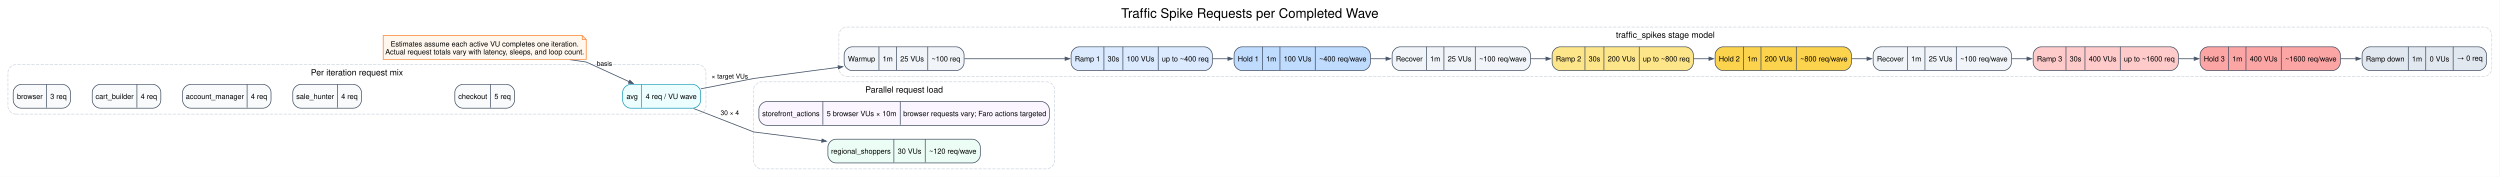
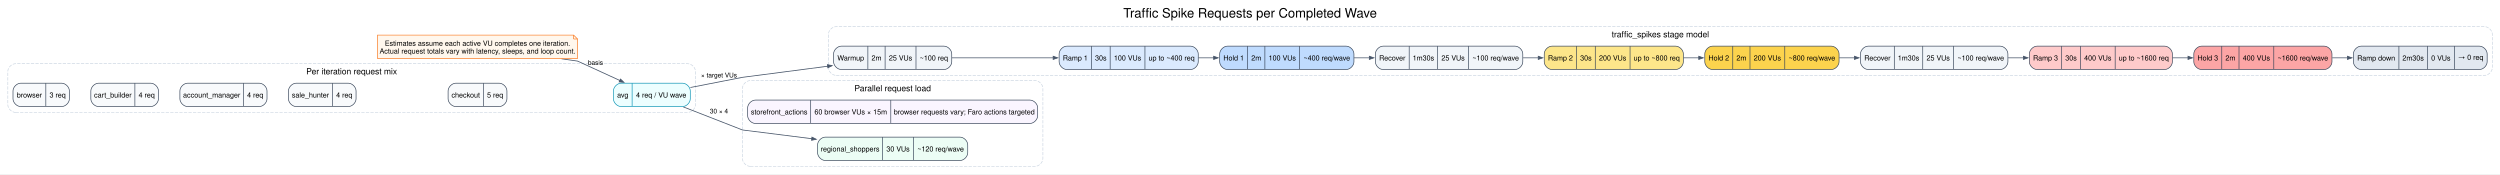
- <svg xmlns="http://www.w3.org/2000/svg" width="3790pt" height="268pt" viewBox="0.00 0.00 3790.00 268.00">
+ <svg xmlns="http://www.w3.org/2000/svg" width="3847pt" height="268pt" viewBox="0.00 0.00 3847.00 268.00">
  <g id="graph0" class="graph" transform="scale(1 1) rotate(0) translate(4 264)">
-     <polygon fill="white" stroke="none" points="-4,4 -4,-264 3785.5,-264 3785.5,4 -4,4" />
-     <text xml:space="preserve" text-anchor="middle" x="1890.75" y="-237" font-family="Helvetica,sans-Serif" font-size="20.00">Traffic Spike Requests per Completed Wave</text>
+     <polygon fill="white" stroke="none" points="-4,4 -4,-264 3843.25,-264 3843.25,4 -4,4" />
+     <text xml:space="preserve" text-anchor="middle" x="1919.62" y="-237" font-family="Helvetica,sans-Serif" font-size="20.00">Traffic Spike Requests per Completed Wave</text>
    <g id="clust1" class="cluster">
      <path fill="none" stroke="#cbd5e1" stroke-dasharray="5,2" d="M20,-91C20,-91 1054.22,-91 1054.22,-91 1060.22,-91 1066.22,-97 1066.22,-103 1066.22,-103 1066.22,-154 1066.22,-154 1066.22,-160 1060.22,-166 1054.22,-166 1054.22,-166 20,-166 20,-166 14,-166 8,-160 8,-154 8,-154 8,-103 8,-103 8,-97 14,-91 20,-91" />
      <text xml:space="preserve" text-anchor="middle" x="537.11" y="-149.65" font-family="Helvetica,sans-Serif" font-size="13.00">Per iteration request mix</text>
    </g>
    <g id="clust2" class="cluster">
-       <path fill="none" stroke="#cbd5e1" stroke-dasharray="5,2" d="M1279.71,-148C1279.71,-148 3761.5,-148 3761.5,-148 3767.5,-148 3773.5,-154 3773.5,-160 3773.5,-160 3773.5,-211 3773.5,-211 3773.5,-217 3767.5,-223 3761.5,-223 3761.5,-223 1279.71,-223 1279.71,-223 1273.71,-223 1267.71,-217 1267.71,-211 1267.71,-211 1267.71,-160 1267.71,-160 1267.71,-154 1273.71,-148 1279.71,-148" />
-       <text xml:space="preserve" text-anchor="middle" x="2520.61" y="-206.65" font-family="Helvetica,sans-Serif" font-size="13.00">traffic_spikes stage model</text>
+       <path fill="none" stroke="#cbd5e1" stroke-dasharray="5,2" d="M1282.71,-148C1282.71,-148 3819.25,-148 3819.25,-148 3825.25,-148 3831.25,-154 3831.25,-160 3831.25,-160 3831.25,-211 3831.25,-211 3831.25,-217 3825.25,-223 3819.25,-223 3819.25,-223 1282.71,-223 1282.71,-223 1276.71,-223 1270.71,-217 1270.71,-211 1270.71,-211 1270.71,-160 1270.71,-160 1270.71,-154 1276.71,-148 1282.71,-148" />
+       <text xml:space="preserve" text-anchor="middle" x="2550.98" y="-206.65" font-family="Helvetica,sans-Serif" font-size="13.00">traffic_spikes stage model</text>
    </g>
    <g id="clust3" class="cluster">
-       <path fill="none" stroke="#cbd5e1" stroke-dasharray="5,2" d="M1150.47,-8C1150.47,-8 1582.78,-8 1582.78,-8 1588.78,-8 1594.78,-14 1594.78,-20 1594.78,-20 1594.78,-128 1594.78,-128 1594.78,-134 1588.78,-140 1582.78,-140 1582.78,-140 1150.47,-140 1150.47,-140 1144.47,-140 1138.47,-134 1138.47,-128 1138.47,-128 1138.47,-20 1138.47,-20 1138.47,-14 1144.47,-8 1150.47,-8" />
-       <text xml:space="preserve" text-anchor="middle" x="1366.62" y="-123.65" font-family="Helvetica,sans-Serif" font-size="13.00">Parallel request load</text>
+       <path fill="none" stroke="#cbd5e1" stroke-dasharray="5,2" d="M1150.47,-8C1150.47,-8 1588.78,-8 1588.78,-8 1594.78,-8 1600.78,-14 1600.78,-20 1600.78,-20 1600.78,-128 1600.78,-128 1600.78,-134 1594.78,-140 1588.78,-140 1588.78,-140 1150.47,-140 1150.47,-140 1144.47,-140 1138.47,-134 1138.47,-128 1138.47,-128 1138.47,-20 1138.47,-20 1138.47,-14 1144.47,-8 1150.47,-8" />
+       <text xml:space="preserve" text-anchor="middle" x="1369.62" y="-123.65" font-family="Helvetica,sans-Serif" font-size="13.00">Parallel request load</text>
    </g>
    <g id="edge15" class="edge">
      <path fill="none" stroke="#475569" stroke-width="1.2" d="M860.12,-173.53C874.82,-171.42 884.68,-170 884.68,-170 884.68,-170 919.1,-154.21 950.02,-140.04" />
      <polygon fill="#475569" stroke="#475569" stroke-width="1.2" points="950.78,-142.38 956.13,-137.24 948.74,-137.93 950.78,-142.38" />
-       <text xml:space="preserve" text-anchor="middle" x="912.31" y="-164.2" font-family="Helvetica,sans-Serif" font-size="10.00">basis</text>
+       <text xml:space="preserve" text-anchor="middle" x="912.3" y="-164.2" font-family="Helvetica,sans-Serif" font-size="10.00">basis</text>
    </g>
    <g id="edge16" class="edge">
-       <path fill="none" stroke="#475569" stroke-width="1.2" d="M1058.37,-129.37C1096.19,-136.75 1138.47,-145 1138.47,-145 1138.47,-145 1205.63,-153.87 1266.92,-161.96" />
-       <polygon fill="#475569" stroke="#475569" stroke-width="1.2" points="1266.46,-164.37 1273.72,-162.86 1267.1,-159.52 1266.46,-164.37" />
-       <text xml:space="preserve" text-anchor="middle" x="1102.35" y="-144.9" font-family="Helvetica,sans-Serif" font-size="10.00">× target VUs</text>
+       <path fill="none" stroke="#475569" stroke-width="1.2" d="M1058.37,-129.37C1096.19,-136.75 1138.47,-145 1138.47,-145 1138.47,-145 1207.5,-154 1269.96,-162.14" />
+       <polygon fill="#475569" stroke="#475569" stroke-width="1.2" points="1269.26,-164.52 1276.52,-162.99 1269.9,-159.66 1269.26,-164.52" />
+       <text xml:space="preserve" text-anchor="middle" x="1102.34" y="-144.9" font-family="Helvetica,sans-Serif" font-size="10.00">× target VUs</text>
    </g>
    <g id="edge17" class="edge">
-       <path fill="none" stroke="#475569" stroke-width="1.2" d="M1047.32,-99.57C1087.41,-83.92 1138.47,-64 1138.47,-64 1138.47,-64 1188.84,-57.57 1242.14,-50.76" />
-       <polygon fill="#475569" stroke="#475569" stroke-width="1.2" points="1242.28,-53.22 1248.91,-49.9 1241.66,-48.36 1242.28,-53.22" />
-       <text xml:space="preserve" text-anchor="middle" x="1102.35" y="-89.52" font-family="Helvetica,sans-Serif" font-size="10.00">30 × 4</text>
+       <path fill="none" stroke="#475569" stroke-width="1.2" d="M1047.32,-99.57C1087.41,-83.92 1138.47,-64 1138.47,-64 1138.47,-64 1190.73,-57.42 1245.45,-50.52" />
+       <polygon fill="#475569" stroke="#475569" stroke-width="1.2" points="1245.44,-52.99 1252.08,-49.68 1244.83,-48.13 1245.44,-52.99" />
+       <text xml:space="preserve" text-anchor="middle" x="1102.34" y="-89.52" font-family="Helvetica,sans-Serif" font-size="10.00">30 × 4</text>
    </g>
    <g id="edge6" class="edge">
-       <path fill="none" stroke="#475569" stroke-width="1.2" d="M1458.01,-175C1504.44,-175 1561.52,-175 1611.03,-175" />
-       <polygon fill="#475569" stroke="#475569" stroke-width="1.2" points="1610.73,-177.45 1617.73,-175 1610.73,-172.55 1610.73,-177.45" />
+       <path fill="none" stroke="#475569" stroke-width="1.2" d="M1460.84,-175C1508.05,-175 1566.36,-175 1616.78,-175" />
+       <polygon fill="#475569" stroke="#475569" stroke-width="1.2" points="1616.63,-177.45 1623.63,-175 1616.63,-172.55 1616.63,-177.45" />
    </g>
    <g id="edge7" class="edge">
-       <path fill="none" stroke="#475569" stroke-width="1.2" d="M1834.02,-175C1841.92,-175 1849.89,-175 1857.82,-175" />
-       <polygon fill="#475569" stroke="#475569" stroke-width="1.2" points="1857.57,-177.45 1864.57,-175 1857.57,-172.55 1857.57,-177.45" />
+       <path fill="none" stroke="#475569" stroke-width="1.2" d="M1840.02,-175C1847.92,-175 1855.89,-175 1863.82,-175" />
+       <polygon fill="#475569" stroke="#475569" stroke-width="1.2" points="1863.57,-177.45 1870.57,-175 1863.57,-172.55 1863.57,-177.45" />
    </g>
    <g id="edge8" class="edge">
-       <path fill="none" stroke="#475569" stroke-width="1.2" d="M2073.93,-175C2081.65,-175 2089.47,-175 2097.25,-175" />
-       <polygon fill="#475569" stroke="#475569" stroke-width="1.2" points="2097.2,-177.45 2104.2,-175 2097.2,-172.55 2097.2,-177.45" />
+       <path fill="none" stroke="#475569" stroke-width="1.2" d="M2079.69,-175C2087.51,-175 2095.44,-175 2103.37,-175" />
+       <polygon fill="#475569" stroke="#475569" stroke-width="1.2" points="2103.14,-177.45 2110.14,-175 2103.14,-172.55 2103.14,-177.45" />
    </g>
    <g id="edge9" class="edge">
-       <path fill="none" stroke="#475569" stroke-width="1.2" d="M2316.27,-175C2324.03,-175 2331.89,-175 2339.72,-175" />
-       <polygon fill="#475569" stroke="#475569" stroke-width="1.2" points="2339.71,-177.45 2346.71,-175 2339.71,-172.55 2339.71,-177.45" />
+       <path fill="none" stroke="#475569" stroke-width="1.2" d="M2339.71,-175C2347.49,-175 2355.33,-175 2363.12,-175" />
+       <polygon fill="#475569" stroke="#475569" stroke-width="1.2" points="2363.07,-177.45 2370.07,-175 2363.07,-172.55 2363.07,-177.45" />
    </g>
    <g id="edge10" class="edge">
-       <path fill="none" stroke="#475569" stroke-width="1.2" d="M2563.26,-175C2571.16,-175 2579.13,-175 2587.06,-175" />
-       <polygon fill="#475569" stroke="#475569" stroke-width="1.2" points="2586.81,-177.45 2593.81,-175 2586.81,-172.55 2586.81,-177.45" />
+       <path fill="none" stroke="#475569" stroke-width="1.2" d="M2586.51,-175C2594.41,-175 2602.38,-175 2610.31,-175" />
+       <polygon fill="#475569" stroke="#475569" stroke-width="1.2" points="2610.06,-177.45 2617.06,-175 2610.06,-172.55 2610.06,-177.45" />
    </g>
    <g id="edge11" class="edge">
-       <path fill="none" stroke="#475569" stroke-width="1.2" d="M2803.17,-175C2810.89,-175 2818.71,-175 2826.49,-175" />
-       <polygon fill="#475569" stroke="#475569" stroke-width="1.2" points="2826.44,-177.45 2833.44,-175 2826.44,-172.55 2826.44,-177.45" />
+       <path fill="none" stroke="#475569" stroke-width="1.2" d="M2826.18,-175C2834,-175 2841.93,-175 2849.86,-175" />
+       <polygon fill="#475569" stroke="#475569" stroke-width="1.2" points="2849.63,-177.45 2856.63,-175 2849.63,-172.55 2849.63,-177.45" />
    </g>
    <g id="edge12" class="edge">
-       <path fill="none" stroke="#475569" stroke-width="1.2" d="M3045.72,-175C3053.43,-175 3061.23,-175 3069,-175" />
-       <polygon fill="#475569" stroke="#475569" stroke-width="1.2" points="3068.95,-177.45 3075.95,-175 3068.95,-172.55 3068.95,-177.45" />
+       <path fill="none" stroke="#475569" stroke-width="1.2" d="M3086.06,-175C3093.97,-175 3101.95,-175 3109.89,-175" />
+       <polygon fill="#475569" stroke="#475569" stroke-width="1.2" points="3109.66,-177.45 3116.66,-175 3109.66,-172.55 3109.66,-177.45" />
    </g>
    <g id="edge13" class="edge">
-       <path fill="none" stroke="#475569" stroke-width="1.2" d="M3298.5,-175C3306.49,-175 3314.55,-175 3322.56,-175" />
-       <polygon fill="#475569" stroke="#475569" stroke-width="1.2" points="3322.41,-177.45 3329.41,-175 3322.41,-172.55 3322.41,-177.45" />
+       <path fill="none" stroke="#475569" stroke-width="1.2" d="M3339,-175C3346.99,-175 3355.05,-175 3363.06,-175" />
+       <polygon fill="#475569" stroke="#475569" stroke-width="1.2" points="3362.91,-177.45 3369.91,-175 3362.91,-172.55 3362.91,-177.45" />
    </g>
    <g id="edge14" class="edge">
-       <path fill="none" stroke="#475569" stroke-width="1.2" d="M3544.25,-175C3552.06,-175 3559.92,-175 3567.7,-175" />
-       <polygon fill="#475569" stroke="#475569" stroke-width="1.2" points="3567.63,-177.45 3574.63,-175 3567.63,-172.55 3567.63,-177.45" />
+       <path fill="none" stroke="#475569" stroke-width="1.2" d="M3584.84,-175C3592.61,-175 3600.47,-175 3608.27,-175" />
+       <polygon fill="#475569" stroke="#475569" stroke-width="1.2" points="3608.23,-177.45 3615.23,-175 3608.23,-172.55 3608.23,-177.45" />
    </g>
    <g id="node1" class="node">
      <polygon fill="#fff7ed" stroke="#f97316" points="878.68,-210 576.91,-210 576.91,-174 884.68,-174 884.68,-204 878.68,-210" />
      <polyline fill="none" stroke="#f97316" points="878.68,-210 878.68,-204" />
      <polyline fill="none" stroke="#f97316" points="884.68,-204 878.68,-204" />
      <text xml:space="preserve" text-anchor="middle" x="730.8" y="-193.55" font-family="Helvetica,sans-Serif" font-size="11.00">Estimates assume each active VU completes one iteration.</text>
      <text xml:space="preserve" text-anchor="middle" x="730.8" y="-181.55" font-family="Helvetica,sans-Serif" font-size="11.00">Actual request totals vary with latency, sleeps, and loop count.</text>
    </g>
    <g id="node2" class="node">
      <path fill="#f8fafc" stroke="#334155" d="M28,-100C28,-100 90.79,-100 90.79,-100 96.79,-100 102.79,-106 102.79,-112 102.79,-112 102.79,-124 102.79,-124 102.79,-130 96.79,-136 90.79,-136 90.79,-136 28,-136 28,-136 22,-136 16,-130 16,-124 16,-124 16,-112 16,-112 16,-106 22,-100 28,-100" />
      <text xml:space="preserve" text-anchor="middle" x="41.26" y="-113.95" font-family="Helvetica,sans-Serif" font-size="11.00">browser</text>
      <polyline fill="none" stroke="#334155" points="66.52,-100.8 66.52,-136" />
      <text xml:space="preserve" text-anchor="middle" x="84.65" y="-113.95" font-family="Helvetica,sans-Serif" font-size="11.00">3 req</text>
    </g>
    <g id="node3" class="node">
      <path fill="#f8fafc" stroke="#334155" d="M147.79,-100C147.79,-100 227.83,-100 227.83,-100 233.83,-100 239.83,-106 239.83,-112 239.83,-112 239.83,-124 239.83,-124 239.83,-130 233.83,-136 227.83,-136 227.83,-136 147.79,-136 147.79,-136 141.79,-136 135.79,-130 135.79,-124 135.79,-124 135.79,-112 135.79,-112 135.79,-106 141.79,-100 147.79,-100" />
      <text xml:space="preserve" text-anchor="middle" x="169.67" y="-113.95" font-family="Helvetica,sans-Serif" font-size="11.00">cart_builder</text>
      <polyline fill="none" stroke="#334155" points="203.56,-100.8 203.56,-136" />
      <text xml:space="preserve" text-anchor="middle" x="221.69" y="-113.95" font-family="Helvetica,sans-Serif" font-size="11.00">4 req</text>
    </g>
    <g id="node4" class="node">
      <path fill="#f8fafc" stroke="#334155" d="M284.83,-100C284.83,-100 394.87,-100 394.87,-100 400.87,-100 406.87,-106 406.87,-112 406.87,-112 406.87,-124 406.87,-124 406.87,-130 400.87,-136 394.87,-136 394.87,-136 284.83,-136 284.83,-136 278.83,-136 272.83,-130 272.83,-124 272.83,-124 272.83,-112 272.83,-112 272.83,-106 278.83,-100 284.83,-100" />
      <text xml:space="preserve" text-anchor="middle" x="321.71" y="-113.95" font-family="Helvetica,sans-Serif" font-size="11.00">account_manager</text>
      <polyline fill="none" stroke="#334155" points="370.6,-100.8 370.6,-136" />
      <text xml:space="preserve" text-anchor="middle" x="388.73" y="-113.95" font-family="Helvetica,sans-Serif" font-size="11.00">4 req</text>
    </g>
    <g id="node5" class="node">
      <path fill="#f8fafc" stroke="#334155" d="M451.87,-100C451.87,-100 531.91,-100 531.91,-100 537.91,-100 543.91,-106 543.91,-112 543.91,-112 543.91,-124 543.91,-124 543.91,-130 537.91,-136 531.91,-136 531.91,-136 451.87,-136 451.87,-136 445.87,-136 439.87,-130 439.87,-124 439.87,-124 439.87,-112 439.87,-112 439.87,-106 445.87,-100 451.87,-100" />
      <text xml:space="preserve" text-anchor="middle" x="473.75" y="-113.95" font-family="Helvetica,sans-Serif" font-size="11.00">sale_hunter</text>
      <polyline fill="none" stroke="#334155" points="507.64,-100.8 507.64,-136" />
      <text xml:space="preserve" text-anchor="middle" x="525.77" y="-113.95" font-family="Helvetica,sans-Serif" font-size="11.00">4 req</text>
    </g>
    <g id="node6" class="node">
      <path fill="#f8fafc" stroke="#334155" d="M697.53,-100C697.53,-100 764.07,-100 764.07,-100 770.07,-100 776.07,-106 776.07,-112 776.07,-112 776.07,-124 776.07,-124 776.07,-130 770.07,-136 764.07,-136 764.07,-136 697.53,-136 697.53,-136 691.53,-136 685.53,-130 685.53,-124 685.53,-124 685.53,-112 685.53,-112 685.53,-106 691.53,-100 697.53,-100" />
      <text xml:space="preserve" text-anchor="middle" x="712.66" y="-113.95" font-family="Helvetica,sans-Serif" font-size="11.00">checkout</text>
      <polyline fill="none" stroke="#334155" points="739.8,-100.8 739.8,-136" />
      <text xml:space="preserve" text-anchor="middle" x="757.93" y="-113.95" font-family="Helvetica,sans-Serif" font-size="11.00">5 req</text>
    </g>
    <g id="node7" class="node">
      <path fill="#ecfeff" stroke="#0891b2" d="M951.93,-100C951.93,-100 1046.22,-100 1046.22,-100 1052.22,-100 1058.22,-106 1058.22,-112 1058.22,-112 1058.22,-124 1058.22,-124 1058.22,-130 1052.22,-136 1046.22,-136 1046.22,-136 951.93,-136 951.93,-136 945.93,-136 939.93,-130 939.93,-124 939.93,-124 939.93,-112 939.93,-112 939.93,-106 945.93,-100 951.93,-100" />
-       <text xml:space="preserve" text-anchor="middle" x="954.32" y="-113.95" font-family="Helvetica,sans-Serif" font-size="11.00">avg</text>
+       <text xml:space="preserve" text-anchor="middle" x="954.31" y="-113.95" font-family="Helvetica,sans-Serif" font-size="11.00">avg</text>
      <polyline fill="none" stroke="#0891b2" points="968.7,-100.8 968.7,-136" />
      <text xml:space="preserve" text-anchor="middle" x="1013.46" y="-113.95" font-family="Helvetica,sans-Serif" font-size="11.00">4 req / VU wave</text>
    </g>
    <g id="node8" class="node">
-       <path fill="#f1f5f9" stroke="#334155" d="M1287.71,-157C1287.71,-157 1445.54,-157 1445.54,-157 1451.54,-157 1457.54,-163 1457.54,-169 1457.54,-169 1457.54,-181 1457.54,-181 1457.54,-187 1451.54,-193 1445.54,-193 1445.54,-193 1287.71,-193 1287.71,-193 1281.71,-193 1275.71,-187 1275.71,-181 1275.71,-181 1275.71,-169 1275.71,-169 1275.71,-163 1281.71,-157 1287.71,-157" />
-       <text xml:space="preserve" text-anchor="middle" x="1302.1" y="-170.95" font-family="Helvetica,sans-Serif" font-size="11.00">Warmup</text>
-       <polyline fill="none" stroke="#334155" points="1328.48,-157.8 1328.48,-193" />
-       <text xml:space="preserve" text-anchor="middle" x="1341.74" y="-170.95" font-family="Helvetica,sans-Serif" font-size="11.00">1m</text>
-       <polyline fill="none" stroke="#334155" points="1355,-157.8 1355,-193" />
-       <text xml:space="preserve" text-anchor="middle" x="1378.76" y="-170.95" font-family="Helvetica,sans-Serif" font-size="11.00">25 VUs</text>
-       <polyline fill="none" stroke="#334155" points="1402.52,-157.8 1402.52,-193" />
-       <text xml:space="preserve" text-anchor="middle" x="1430.03" y="-170.95" font-family="Helvetica,sans-Serif" font-size="11.00">~100 req</text>
+       <path fill="#f1f5f9" stroke="#334155" d="M1290.71,-157C1290.71,-157 1448.54,-157 1448.54,-157 1454.54,-157 1460.54,-163 1460.54,-169 1460.54,-169 1460.54,-181 1460.54,-181 1460.54,-187 1454.54,-193 1448.54,-193 1448.54,-193 1290.71,-193 1290.71,-193 1284.71,-193 1278.71,-187 1278.71,-181 1278.71,-181 1278.71,-169 1278.71,-169 1278.71,-163 1284.71,-157 1290.71,-157" />
+       <text xml:space="preserve" text-anchor="middle" x="1305.1" y="-170.95" font-family="Helvetica,sans-Serif" font-size="11.00">Warmup</text>
+       <polyline fill="none" stroke="#334155" points="1331.48,-157.8 1331.48,-193" />
+       <text xml:space="preserve" text-anchor="middle" x="1344.74" y="-170.95" font-family="Helvetica,sans-Serif" font-size="11.00">2m</text>
+       <polyline fill="none" stroke="#334155" points="1358,-157.8 1358,-193" />
+       <text xml:space="preserve" text-anchor="middle" x="1381.76" y="-170.95" font-family="Helvetica,sans-Serif" font-size="11.00">25 VUs</text>
+       <polyline fill="none" stroke="#334155" points="1405.52,-157.8 1405.52,-193" />
+       <text xml:space="preserve" text-anchor="middle" x="1433.03" y="-170.95" font-family="Helvetica,sans-Serif" font-size="11.00">~100 req</text>
    </g>
    <g id="node9" class="node">
-       <path fill="#dbeafe" stroke="#334155" d="M1631.78,-157C1631.78,-157 1821.86,-157 1821.86,-157 1827.86,-157 1833.86,-163 1833.86,-169 1833.86,-169 1833.86,-181 1833.86,-181 1833.86,-187 1827.86,-193 1821.86,-193 1821.86,-193 1631.78,-193 1631.78,-193 1625.78,-193 1619.78,-187 1619.78,-181 1619.78,-181 1619.78,-169 1619.78,-169 1619.78,-163 1625.78,-157 1631.78,-157" />
-       <text xml:space="preserve" text-anchor="middle" x="1644.67" y="-170.95" font-family="Helvetica,sans-Serif" font-size="11.00">Ramp 1</text>
-       <polyline fill="none" stroke="#334155" points="1669.55,-157.8 1669.55,-193" />
-       <text xml:space="preserve" text-anchor="middle" x="1683.94" y="-170.95" font-family="Helvetica,sans-Serif" font-size="11.00">30s</text>
-       <polyline fill="none" stroke="#334155" points="1698.32,-157.8 1698.32,-193" />
-       <text xml:space="preserve" text-anchor="middle" x="1725.08" y="-170.95" font-family="Helvetica,sans-Serif" font-size="11.00">100 VUs</text>
-       <polyline fill="none" stroke="#334155" points="1751.84,-157.8 1751.84,-193" />
-       <text xml:space="preserve" text-anchor="middle" x="1792.85" y="-170.95" font-family="Helvetica,sans-Serif" font-size="11.00">up to ~400 req</text>
+       <path fill="#dbeafe" stroke="#334155" d="M1637.78,-157C1637.78,-157 1827.86,-157 1827.86,-157 1833.86,-157 1839.86,-163 1839.86,-169 1839.86,-169 1839.86,-181 1839.86,-181 1839.86,-187 1833.86,-193 1827.86,-193 1827.86,-193 1637.78,-193 1637.78,-193 1631.78,-193 1625.78,-187 1625.78,-181 1625.78,-181 1625.78,-169 1625.78,-169 1625.78,-163 1631.78,-157 1637.78,-157" />
+       <text xml:space="preserve" text-anchor="middle" x="1650.67" y="-170.95" font-family="Helvetica,sans-Serif" font-size="11.00">Ramp 1</text>
+       <polyline fill="none" stroke="#334155" points="1675.55,-157.8 1675.55,-193" />
+       <text xml:space="preserve" text-anchor="middle" x="1689.94" y="-170.95" font-family="Helvetica,sans-Serif" font-size="11.00">30s</text>
+       <polyline fill="none" stroke="#334155" points="1704.32,-157.8 1704.32,-193" />
+       <text xml:space="preserve" text-anchor="middle" x="1731.08" y="-170.95" font-family="Helvetica,sans-Serif" font-size="11.00">100 VUs</text>
+       <polyline fill="none" stroke="#334155" points="1757.84,-157.8 1757.84,-193" />
+       <text xml:space="preserve" text-anchor="middle" x="1798.85" y="-170.95" font-family="Helvetica,sans-Serif" font-size="11.00">up to ~400 req</text>
    </g>
    <g id="node10" class="node">
-       <path fill="#bfdbfe" stroke="#334155" d="M1878.86,-157C1878.86,-157 2061.44,-157 2061.44,-157 2067.44,-157 2073.44,-163 2073.44,-169 2073.44,-169 2073.44,-181 2073.44,-181 2073.44,-187 2067.44,-193 2061.44,-193 2061.44,-193 1878.86,-193 1878.86,-193 1872.86,-193 1866.86,-187 1866.86,-181 1866.86,-181 1866.86,-169 1866.86,-169 1866.86,-163 1872.86,-157 1878.86,-157" />
-       <text xml:space="preserve" text-anchor="middle" x="1888.37" y="-170.95" font-family="Helvetica,sans-Serif" font-size="11.00">Hold 1</text>
-       <polyline fill="none" stroke="#334155" points="1909.88,-157.8 1909.88,-193" />
-       <text xml:space="preserve" text-anchor="middle" x="1923.14" y="-170.95" font-family="Helvetica,sans-Serif" font-size="11.00">1m</text>
-       <polyline fill="none" stroke="#334155" points="1936.4,-157.8 1936.4,-193" />
-       <text xml:space="preserve" text-anchor="middle" x="1963.16" y="-170.95" font-family="Helvetica,sans-Serif" font-size="11.00">100 VUs</text>
-       <polyline fill="none" stroke="#334155" points="1989.92,-157.8 1989.92,-193" />
-       <text xml:space="preserve" text-anchor="middle" x="2031.68" y="-170.95" font-family="Helvetica,sans-Serif" font-size="11.00">~400 req/wave</text>
+       <path fill="#bfdbfe" stroke="#334155" d="M1884.86,-157C1884.86,-157 2067.44,-157 2067.44,-157 2073.44,-157 2079.44,-163 2079.44,-169 2079.44,-169 2079.44,-181 2079.44,-181 2079.44,-187 2073.44,-193 2067.44,-193 2067.44,-193 1884.86,-193 1884.86,-193 1878.86,-193 1872.86,-187 1872.86,-181 1872.86,-181 1872.86,-169 1872.86,-169 1872.86,-163 1878.86,-157 1884.86,-157" />
+       <text xml:space="preserve" text-anchor="middle" x="1894.37" y="-170.95" font-family="Helvetica,sans-Serif" font-size="11.00">Hold 1</text>
+       <polyline fill="none" stroke="#334155" points="1915.88,-157.8 1915.88,-193" />
+       <text xml:space="preserve" text-anchor="middle" x="1929.14" y="-170.95" font-family="Helvetica,sans-Serif" font-size="11.00">2m</text>
+       <polyline fill="none" stroke="#334155" points="1942.4,-157.8 1942.4,-193" />
+       <text xml:space="preserve" text-anchor="middle" x="1969.16" y="-170.95" font-family="Helvetica,sans-Serif" font-size="11.00">100 VUs</text>
+       <polyline fill="none" stroke="#334155" points="1995.92,-157.8 1995.92,-193" />
+       <text xml:space="preserve" text-anchor="middle" x="2037.68" y="-170.95" font-family="Helvetica,sans-Serif" font-size="11.00">~400 req/wave</text>
    </g>
    <g id="node11" class="node">
-       <path fill="#f1f5f9" stroke="#334155" d="M2118.44,-157C2118.44,-157 2304.02,-157 2304.02,-157 2310.02,-157 2316.02,-163 2316.02,-169 2316.02,-169 2316.02,-181 2316.02,-181 2316.02,-187 2310.02,-193 2304.02,-193 2304.02,-193 2118.44,-193 2118.44,-193 2112.44,-193 2106.44,-187 2106.44,-181 2106.44,-181 2106.44,-169 2106.44,-169 2106.44,-163 2112.44,-157 2118.44,-157" />
-       <text xml:space="preserve" text-anchor="middle" x="2132.45" y="-170.95" font-family="Helvetica,sans-Serif" font-size="11.00">Recover</text>
-       <polyline fill="none" stroke="#334155" points="2158.46,-157.8 2158.46,-193" />
-       <text xml:space="preserve" text-anchor="middle" x="2171.72" y="-170.95" font-family="Helvetica,sans-Serif" font-size="11.00">1m</text>
-       <polyline fill="none" stroke="#334155" points="2184.98,-157.8 2184.98,-193" />
-       <text xml:space="preserve" text-anchor="middle" x="2208.74" y="-170.95" font-family="Helvetica,sans-Serif" font-size="11.00">25 VUs</text>
-       <polyline fill="none" stroke="#334155" points="2232.5,-157.8 2232.5,-193" />
-       <text xml:space="preserve" text-anchor="middle" x="2274.26" y="-170.95" font-family="Helvetica,sans-Serif" font-size="11.00">~100 req/wave</text>
+       <path fill="#f1f5f9" stroke="#334155" d="M2124.44,-157C2124.44,-157 2327.27,-157 2327.27,-157 2333.27,-157 2339.27,-163 2339.27,-169 2339.27,-169 2339.27,-181 2339.27,-181 2339.27,-187 2333.27,-193 2327.27,-193 2327.27,-193 2124.44,-193 2124.44,-193 2118.44,-193 2112.44,-187 2112.44,-181 2112.44,-181 2112.44,-169 2112.44,-169 2112.44,-163 2118.44,-157 2124.44,-157" />
+       <text xml:space="preserve" text-anchor="middle" x="2138.45" y="-170.95" font-family="Helvetica,sans-Serif" font-size="11.00">Recover</text>
+       <polyline fill="none" stroke="#334155" points="2164.46,-157.8 2164.46,-193" />
+       <text xml:space="preserve" text-anchor="middle" x="2186.35" y="-170.95" font-family="Helvetica,sans-Serif" font-size="11.00">1m30s</text>
+       <polyline fill="none" stroke="#334155" points="2208.23,-157.8 2208.23,-193" />
+       <text xml:space="preserve" text-anchor="middle" x="2231.99" y="-170.95" font-family="Helvetica,sans-Serif" font-size="11.00">25 VUs</text>
+       <polyline fill="none" stroke="#334155" points="2255.75,-157.8 2255.75,-193" />
+       <text xml:space="preserve" text-anchor="middle" x="2297.51" y="-170.95" font-family="Helvetica,sans-Serif" font-size="11.00">~100 req/wave</text>
    </g>
    <g id="node12" class="node">
-       <path fill="#fde68a" stroke="#334155" d="M2361.02,-157C2361.02,-157 2551.1,-157 2551.1,-157 2557.1,-157 2563.1,-163 2563.1,-169 2563.1,-169 2563.1,-181 2563.1,-181 2563.1,-187 2557.1,-193 2551.1,-193 2551.1,-193 2361.02,-193 2361.02,-193 2355.02,-193 2349.02,-187 2349.02,-181 2349.02,-181 2349.02,-169 2349.02,-169 2349.02,-163 2355.02,-157 2361.02,-157" />
-       <text xml:space="preserve" text-anchor="middle" x="2373.91" y="-170.95" font-family="Helvetica,sans-Serif" font-size="11.00">Ramp 2</text>
-       <polyline fill="none" stroke="#334155" points="2398.79,-157.8 2398.79,-193" />
-       <text xml:space="preserve" text-anchor="middle" x="2413.18" y="-170.95" font-family="Helvetica,sans-Serif" font-size="11.00">30s</text>
-       <polyline fill="none" stroke="#334155" points="2427.56,-157.8 2427.56,-193" />
-       <text xml:space="preserve" text-anchor="middle" x="2454.32" y="-170.95" font-family="Helvetica,sans-Serif" font-size="11.00">200 VUs</text>
-       <polyline fill="none" stroke="#334155" points="2481.08,-157.8 2481.08,-193" />
-       <text xml:space="preserve" text-anchor="middle" x="2522.09" y="-170.95" font-family="Helvetica,sans-Serif" font-size="11.00">up to ~800 req</text>
+       <path fill="#fde68a" stroke="#334155" d="M2384.27,-157C2384.27,-157 2574.35,-157 2574.35,-157 2580.35,-157 2586.35,-163 2586.35,-169 2586.35,-169 2586.35,-181 2586.35,-181 2586.35,-187 2580.35,-193 2574.35,-193 2574.35,-193 2384.27,-193 2384.27,-193 2378.27,-193 2372.27,-187 2372.27,-181 2372.27,-181 2372.27,-169 2372.27,-169 2372.27,-163 2378.27,-157 2384.27,-157" />
+       <text xml:space="preserve" text-anchor="middle" x="2397.16" y="-170.95" font-family="Helvetica,sans-Serif" font-size="11.00">Ramp 2</text>
+       <polyline fill="none" stroke="#334155" points="2422.04,-157.8 2422.04,-193" />
+       <text xml:space="preserve" text-anchor="middle" x="2436.43" y="-170.95" font-family="Helvetica,sans-Serif" font-size="11.00">30s</text>
+       <polyline fill="none" stroke="#334155" points="2450.81,-157.8 2450.81,-193" />
+       <text xml:space="preserve" text-anchor="middle" x="2477.57" y="-170.95" font-family="Helvetica,sans-Serif" font-size="11.00">200 VUs</text>
+       <polyline fill="none" stroke="#334155" points="2504.33,-157.8 2504.33,-193" />
+       <text xml:space="preserve" text-anchor="middle" x="2545.34" y="-170.95" font-family="Helvetica,sans-Serif" font-size="11.00">up to ~800 req</text>
    </g>
    <g id="node13" class="node">
-       <path fill="#fcd34d" stroke="#334155" d="M2608.1,-157C2608.1,-157 2790.68,-157 2790.68,-157 2796.68,-157 2802.68,-163 2802.68,-169 2802.68,-169 2802.68,-181 2802.68,-181 2802.68,-187 2796.68,-193 2790.68,-193 2790.68,-193 2608.1,-193 2608.1,-193 2602.1,-193 2596.1,-187 2596.1,-181 2596.1,-181 2596.1,-169 2596.1,-169 2596.1,-163 2602.1,-157 2608.1,-157" />
-       <text xml:space="preserve" text-anchor="middle" x="2617.61" y="-170.95" font-family="Helvetica,sans-Serif" font-size="11.00">Hold 2</text>
-       <polyline fill="none" stroke="#334155" points="2639.12,-157.8 2639.12,-193" />
-       <text xml:space="preserve" text-anchor="middle" x="2652.38" y="-170.95" font-family="Helvetica,sans-Serif" font-size="11.00">1m</text>
-       <polyline fill="none" stroke="#334155" points="2665.64,-157.8 2665.64,-193" />
-       <text xml:space="preserve" text-anchor="middle" x="2692.4" y="-170.95" font-family="Helvetica,sans-Serif" font-size="11.00">200 VUs</text>
-       <polyline fill="none" stroke="#334155" points="2719.16,-157.8 2719.16,-193" />
-       <text xml:space="preserve" text-anchor="middle" x="2760.92" y="-170.95" font-family="Helvetica,sans-Serif" font-size="11.00">~800 req/wave</text>
+       <path fill="#fcd34d" stroke="#334155" d="M2631.35,-157C2631.35,-157 2813.93,-157 2813.93,-157 2819.93,-157 2825.93,-163 2825.93,-169 2825.93,-169 2825.93,-181 2825.93,-181 2825.93,-187 2819.93,-193 2813.93,-193 2813.93,-193 2631.35,-193 2631.35,-193 2625.35,-193 2619.35,-187 2619.35,-181 2619.35,-181 2619.35,-169 2619.35,-169 2619.35,-163 2625.35,-157 2631.35,-157" />
+       <text xml:space="preserve" text-anchor="middle" x="2640.86" y="-170.95" font-family="Helvetica,sans-Serif" font-size="11.00">Hold 2</text>
+       <polyline fill="none" stroke="#334155" points="2662.37,-157.8 2662.37,-193" />
+       <text xml:space="preserve" text-anchor="middle" x="2675.63" y="-170.95" font-family="Helvetica,sans-Serif" font-size="11.00">2m</text>
+       <polyline fill="none" stroke="#334155" points="2688.89,-157.8 2688.89,-193" />
+       <text xml:space="preserve" text-anchor="middle" x="2715.65" y="-170.95" font-family="Helvetica,sans-Serif" font-size="11.00">200 VUs</text>
+       <polyline fill="none" stroke="#334155" points="2742.41,-157.8 2742.41,-193" />
+       <text xml:space="preserve" text-anchor="middle" x="2784.17" y="-170.95" font-family="Helvetica,sans-Serif" font-size="11.00">~800 req/wave</text>
    </g>
    <g id="node14" class="node">
-       <path fill="#f1f5f9" stroke="#334155" d="M2847.68,-157C2847.68,-157 3033.26,-157 3033.26,-157 3039.26,-157 3045.26,-163 3045.26,-169 3045.26,-169 3045.26,-181 3045.26,-181 3045.26,-187 3039.26,-193 3033.26,-193 3033.26,-193 2847.68,-193 2847.68,-193 2841.68,-193 2835.68,-187 2835.68,-181 2835.68,-181 2835.68,-169 2835.68,-169 2835.68,-163 2841.68,-157 2847.68,-157" />
-       <text xml:space="preserve" text-anchor="middle" x="2861.69" y="-170.95" font-family="Helvetica,sans-Serif" font-size="11.00">Recover</text>
-       <polyline fill="none" stroke="#334155" points="2887.7,-157.8 2887.7,-193" />
-       <text xml:space="preserve" text-anchor="middle" x="2900.96" y="-170.95" font-family="Helvetica,sans-Serif" font-size="11.00">1m</text>
-       <polyline fill="none" stroke="#334155" points="2914.22,-157.8 2914.22,-193" />
-       <text xml:space="preserve" text-anchor="middle" x="2937.98" y="-170.95" font-family="Helvetica,sans-Serif" font-size="11.00">25 VUs</text>
-       <polyline fill="none" stroke="#334155" points="2961.74,-157.8 2961.74,-193" />
-       <text xml:space="preserve" text-anchor="middle" x="3003.5" y="-170.95" font-family="Helvetica,sans-Serif" font-size="11.00">~100 req/wave</text>
+       <path fill="#f1f5f9" stroke="#334155" d="M2870.93,-157C2870.93,-157 3073.76,-157 3073.76,-157 3079.76,-157 3085.76,-163 3085.76,-169 3085.76,-169 3085.76,-181 3085.76,-181 3085.76,-187 3079.76,-193 3073.76,-193 3073.76,-193 2870.93,-193 2870.93,-193 2864.93,-193 2858.93,-187 2858.93,-181 2858.93,-181 2858.93,-169 2858.93,-169 2858.93,-163 2864.93,-157 2870.93,-157" />
+       <text xml:space="preserve" text-anchor="middle" x="2884.94" y="-170.95" font-family="Helvetica,sans-Serif" font-size="11.00">Recover</text>
+       <polyline fill="none" stroke="#334155" points="2910.95,-157.8 2910.95,-193" />
+       <text xml:space="preserve" text-anchor="middle" x="2932.84" y="-170.95" font-family="Helvetica,sans-Serif" font-size="11.00">1m30s</text>
+       <polyline fill="none" stroke="#334155" points="2954.72,-157.8 2954.72,-193" />
+       <text xml:space="preserve" text-anchor="middle" x="2978.48" y="-170.95" font-family="Helvetica,sans-Serif" font-size="11.00">25 VUs</text>
+       <polyline fill="none" stroke="#334155" points="3002.24,-157.8 3002.24,-193" />
+       <text xml:space="preserve" text-anchor="middle" x="3044" y="-170.95" font-family="Helvetica,sans-Serif" font-size="11.00">~100 req/wave</text>
    </g>
    <g id="node15" class="node">
-       <path fill="#fecaca" stroke="#334155" d="M3090.26,-157C3090.26,-157 3286.34,-157 3286.34,-157 3292.34,-157 3298.34,-163 3298.34,-169 3298.34,-169 3298.34,-181 3298.34,-181 3298.34,-187 3292.34,-193 3286.34,-193 3286.34,-193 3090.26,-193 3090.26,-193 3084.26,-193 3078.26,-187 3078.26,-181 3078.26,-181 3078.26,-169 3078.26,-169 3078.26,-163 3084.26,-157 3090.26,-157" />
-       <text xml:space="preserve" text-anchor="middle" x="3103.14" y="-170.95" font-family="Helvetica,sans-Serif" font-size="11.00">Ramp 3</text>
-       <polyline fill="none" stroke="#334155" points="3128.03,-157.8 3128.03,-193" />
-       <text xml:space="preserve" text-anchor="middle" x="3142.41" y="-170.95" font-family="Helvetica,sans-Serif" font-size="11.00">30s</text>
-       <polyline fill="none" stroke="#334155" points="3156.8,-157.8 3156.8,-193" />
-       <text xml:space="preserve" text-anchor="middle" x="3183.56" y="-170.95" font-family="Helvetica,sans-Serif" font-size="11.00">400 VUs</text>
-       <polyline fill="none" stroke="#334155" points="3210.32,-157.8 3210.32,-193" />
-       <text xml:space="preserve" text-anchor="middle" x="3254.33" y="-170.95" font-family="Helvetica,sans-Serif" font-size="11.00">up to ~1600 req</text>
+       <path fill="#fecaca" stroke="#334155" d="M3130.76,-157C3130.76,-157 3326.84,-157 3326.84,-157 3332.84,-157 3338.84,-163 3338.84,-169 3338.84,-169 3338.84,-181 3338.84,-181 3338.84,-187 3332.84,-193 3326.84,-193 3326.84,-193 3130.76,-193 3130.76,-193 3124.76,-193 3118.76,-187 3118.76,-181 3118.76,-181 3118.76,-169 3118.76,-169 3118.76,-163 3124.76,-157 3130.76,-157" />
+       <text xml:space="preserve" text-anchor="middle" x="3143.64" y="-170.95" font-family="Helvetica,sans-Serif" font-size="11.00">Ramp 3</text>
+       <polyline fill="none" stroke="#334155" points="3168.53,-157.8 3168.53,-193" />
+       <text xml:space="preserve" text-anchor="middle" x="3182.91" y="-170.95" font-family="Helvetica,sans-Serif" font-size="11.00">30s</text>
+       <polyline fill="none" stroke="#334155" points="3197.3,-157.8 3197.3,-193" />
+       <text xml:space="preserve" text-anchor="middle" x="3224.06" y="-170.95" font-family="Helvetica,sans-Serif" font-size="11.00">400 VUs</text>
+       <polyline fill="none" stroke="#334155" points="3250.82,-157.8 3250.82,-193" />
+       <text xml:space="preserve" text-anchor="middle" x="3294.83" y="-170.95" font-family="Helvetica,sans-Serif" font-size="11.00">up to ~1600 req</text>
    </g>
    <g id="node16" class="node">
-       <path fill="#fca5a5" stroke="#334155" d="M3343.34,-157C3343.34,-157 3531.92,-157 3531.92,-157 3537.92,-157 3543.92,-163 3543.92,-169 3543.92,-169 3543.92,-181 3543.92,-181 3543.92,-187 3537.92,-193 3531.92,-193 3531.92,-193 3343.34,-193 3343.34,-193 3337.34,-193 3331.34,-187 3331.34,-181 3331.34,-181 3331.34,-169 3331.34,-169 3331.34,-163 3337.34,-157 3343.34,-157" />
-       <text xml:space="preserve" text-anchor="middle" x="3352.85" y="-170.95" font-family="Helvetica,sans-Serif" font-size="11.00">Hold 3</text>
-       <polyline fill="none" stroke="#334155" points="3374.36,-157.8 3374.36,-193" />
-       <text xml:space="preserve" text-anchor="middle" x="3387.62" y="-170.95" font-family="Helvetica,sans-Serif" font-size="11.00">1m</text>
-       <polyline fill="none" stroke="#334155" points="3400.88,-157.8 3400.88,-193" />
-       <text xml:space="preserve" text-anchor="middle" x="3427.64" y="-170.95" font-family="Helvetica,sans-Serif" font-size="11.00">400 VUs</text>
-       <polyline fill="none" stroke="#334155" points="3454.4,-157.8 3454.4,-193" />
-       <text xml:space="preserve" text-anchor="middle" x="3499.16" y="-170.95" font-family="Helvetica,sans-Serif" font-size="11.00">~1600 req/wave</text>
+       <path fill="#fca5a5" stroke="#334155" d="M3383.84,-157C3383.84,-157 3572.42,-157 3572.42,-157 3578.42,-157 3584.42,-163 3584.42,-169 3584.42,-169 3584.42,-181 3584.42,-181 3584.42,-187 3578.42,-193 3572.42,-193 3572.42,-193 3383.84,-193 3383.84,-193 3377.84,-193 3371.84,-187 3371.84,-181 3371.84,-181 3371.84,-169 3371.84,-169 3371.84,-163 3377.84,-157 3383.84,-157" />
+       <text xml:space="preserve" text-anchor="middle" x="3393.35" y="-170.95" font-family="Helvetica,sans-Serif" font-size="11.00">Hold 3</text>
+       <polyline fill="none" stroke="#334155" points="3414.86,-157.8 3414.86,-193" />
+       <text xml:space="preserve" text-anchor="middle" x="3428.12" y="-170.95" font-family="Helvetica,sans-Serif" font-size="11.00">2m</text>
+       <polyline fill="none" stroke="#334155" points="3441.38,-157.8 3441.38,-193" />
+       <text xml:space="preserve" text-anchor="middle" x="3468.14" y="-170.95" font-family="Helvetica,sans-Serif" font-size="11.00">400 VUs</text>
+       <polyline fill="none" stroke="#334155" points="3494.9,-157.8 3494.9,-193" />
+       <text xml:space="preserve" text-anchor="middle" x="3539.66" y="-170.95" font-family="Helvetica,sans-Serif" font-size="11.00">~1600 req/wave</text>
    </g>
    <g id="node17" class="node">
-       <path fill="#e2e8f0" stroke="#334155" d="M3588.92,-157C3588.92,-157 3753.5,-157 3753.5,-157 3759.5,-157 3765.5,-163 3765.5,-169 3765.5,-169 3765.5,-181 3765.5,-181 3765.5,-187 3759.5,-193 3753.5,-193 3753.5,-193 3588.92,-193 3588.92,-193 3582.92,-193 3576.92,-187 3576.92,-181 3576.92,-181 3576.92,-169 3576.92,-169 3576.92,-163 3582.92,-157 3588.92,-157" />
-       <text xml:space="preserve" text-anchor="middle" x="3611.93" y="-170.83" font-family="Helvetica,sans-Serif" font-size="11.00">Ramp down</text>
-       <polyline fill="none" stroke="#334155" points="3646.94,-157.55 3646.94,-193" />
-       <text xml:space="preserve" text-anchor="middle" x="3660.2" y="-170.83" font-family="Helvetica,sans-Serif" font-size="11.00">1m</text>
-       <polyline fill="none" stroke="#334155" points="3673.46,-157.55 3673.46,-193" />
-       <text xml:space="preserve" text-anchor="middle" x="3694.22" y="-170.83" font-family="Helvetica,sans-Serif" font-size="11.00">0 VUs</text>
-       <polyline fill="none" stroke="#334155" points="3714.98,-157.55 3714.98,-193" />
-       <text xml:space="preserve" text-anchor="middle" x="3740.24" y="-171.95" font-family="Helvetica,sans-Serif" font-size="11.00">→ 0 req</text>
+       <path fill="#e2e8f0" stroke="#334155" d="M3629.42,-157C3629.42,-157 3811.25,-157 3811.25,-157 3817.25,-157 3823.25,-163 3823.25,-169 3823.25,-169 3823.25,-181 3823.25,-181 3823.25,-187 3817.25,-193 3811.25,-193 3811.25,-193 3629.42,-193 3629.42,-193 3623.42,-193 3617.42,-187 3617.42,-181 3617.42,-181 3617.42,-169 3617.42,-169 3617.42,-163 3623.42,-157 3629.42,-157" />
+       <text xml:space="preserve" text-anchor="middle" x="3652.43" y="-170.83" font-family="Helvetica,sans-Serif" font-size="11.00">Ramp down</text>
+       <polyline fill="none" stroke="#334155" points="3687.44,-157.55 3687.44,-193" />
+       <text xml:space="preserve" text-anchor="middle" x="3709.32" y="-170.83" font-family="Helvetica,sans-Serif" font-size="11.00">2m30s</text>
+       <polyline fill="none" stroke="#334155" points="3731.21,-157.55 3731.21,-193" />
+       <text xml:space="preserve" text-anchor="middle" x="3751.97" y="-170.83" font-family="Helvetica,sans-Serif" font-size="11.00">0 VUs</text>
+       <polyline fill="none" stroke="#334155" points="3772.73,-157.55 3772.73,-193" />
+       <text xml:space="preserve" text-anchor="middle" x="3797.99" y="-171.95" font-family="Helvetica,sans-Serif" font-size="11.00">→ 0 req</text>
    </g>
    <g id="node18" class="node">
-       <path fill="#ecfdf5" stroke="#334155" d="M1263.1,-17C1263.1,-17 1470.15,-17 1470.15,-17 1476.15,-17 1482.15,-23 1482.15,-29 1482.15,-29 1482.15,-41 1482.15,-41 1482.15,-47 1476.15,-53 1470.15,-53 1470.15,-53 1263.1,-53 1263.1,-53 1257.1,-53 1251.1,-47 1251.1,-41 1251.1,-41 1251.1,-29 1251.1,-29 1251.1,-23 1257.1,-17 1263.1,-17" />
-       <text xml:space="preserve" text-anchor="middle" x="1301.11" y="-30.95" font-family="Helvetica,sans-Serif" font-size="11.00">regional_shoppers</text>
-       <polyline fill="none" stroke="#334155" points="1351.12,-17.8 1351.12,-53" />
-       <text xml:space="preserve" text-anchor="middle" x="1374.88" y="-30.95" font-family="Helvetica,sans-Serif" font-size="11.00">30 VUs</text>
-       <polyline fill="none" stroke="#334155" points="1398.63,-17.8 1398.63,-53" />
-       <text xml:space="preserve" text-anchor="middle" x="1440.39" y="-30.95" font-family="Helvetica,sans-Serif" font-size="11.00">~120 req/wave</text>
+       <path fill="#ecfdf5" stroke="#334155" d="M1266.1,-17C1266.1,-17 1473.15,-17 1473.15,-17 1479.15,-17 1485.15,-23 1485.15,-29 1485.15,-29 1485.15,-41 1485.15,-41 1485.15,-47 1479.15,-53 1473.15,-53 1473.15,-53 1266.1,-53 1266.1,-53 1260.1,-53 1254.1,-47 1254.1,-41 1254.1,-41 1254.1,-29 1254.1,-29 1254.1,-23 1260.1,-17 1266.1,-17" />
+       <text xml:space="preserve" text-anchor="middle" x="1304.11" y="-30.95" font-family="Helvetica,sans-Serif" font-size="11.00">regional_shoppers</text>
+       <polyline fill="none" stroke="#334155" points="1354.12,-17.8 1354.12,-53" />
+       <text xml:space="preserve" text-anchor="middle" x="1377.88" y="-30.95" font-family="Helvetica,sans-Serif" font-size="11.00">30 VUs</text>
+       <polyline fill="none" stroke="#334155" points="1401.63,-17.8 1401.63,-53" />
+       <text xml:space="preserve" text-anchor="middle" x="1443.39" y="-30.95" font-family="Helvetica,sans-Serif" font-size="11.00">~120 req/wave</text>
    </g>
    <g id="node19" class="node">
-       <path fill="#faf5ff" stroke="#334155" d="M1158.47,-74C1158.47,-74 1574.78,-74 1574.78,-74 1580.78,-74 1586.78,-80 1586.78,-86 1586.78,-86 1586.78,-98 1586.78,-98 1586.78,-104 1580.78,-110 1574.78,-110 1574.78,-110 1158.47,-110 1158.47,-110 1152.47,-110 1146.47,-104 1146.47,-98 1146.47,-98 1146.47,-86 1146.47,-86 1146.47,-80 1152.47,-74 1158.47,-74" />
+       <path fill="#faf5ff" stroke="#334155" d="M1158.47,-74C1158.47,-74 1580.78,-74 1580.78,-74 1586.78,-74 1592.78,-80 1592.78,-86 1592.78,-86 1592.78,-98 1592.78,-98 1592.78,-104 1586.78,-110 1580.78,-110 1580.78,-110 1158.47,-110 1158.47,-110 1152.47,-110 1146.47,-104 1146.47,-98 1146.47,-98 1146.47,-86 1146.47,-86 1146.47,-80 1152.47,-74 1158.47,-74" />
      <text xml:space="preserve" text-anchor="middle" x="1194.98" y="-87.95" font-family="Helvetica,sans-Serif" font-size="11.00">storefront_actions</text>
      <polyline fill="none" stroke="#334155" points="1243.49,-74.8 1243.49,-110" />
-       <text xml:space="preserve" text-anchor="middle" x="1302.12" y="-87.95" font-family="Helvetica,sans-Serif" font-size="11.00">5 browser VUs × 10m</text>
-       <polyline fill="none" stroke="#334155" points="1360.76,-74.8 1360.76,-110" />
-       <text xml:space="preserve" text-anchor="middle" x="1473.77" y="-87.95" font-family="Helvetica,sans-Serif" font-size="11.00">browser requests vary; Faro actions targeted</text>
+       <text xml:space="preserve" text-anchor="middle" x="1305.12" y="-87.95" font-family="Helvetica,sans-Serif" font-size="11.00">60 browser VUs × 15m</text>
+       <polyline fill="none" stroke="#334155" points="1366.76,-74.8 1366.76,-110" />
+       <text xml:space="preserve" text-anchor="middle" x="1479.77" y="-87.95" font-family="Helvetica,sans-Serif" font-size="11.00">browser requests vary; Faro actions targeted</text>
    </g>
  </g>
</svg>
